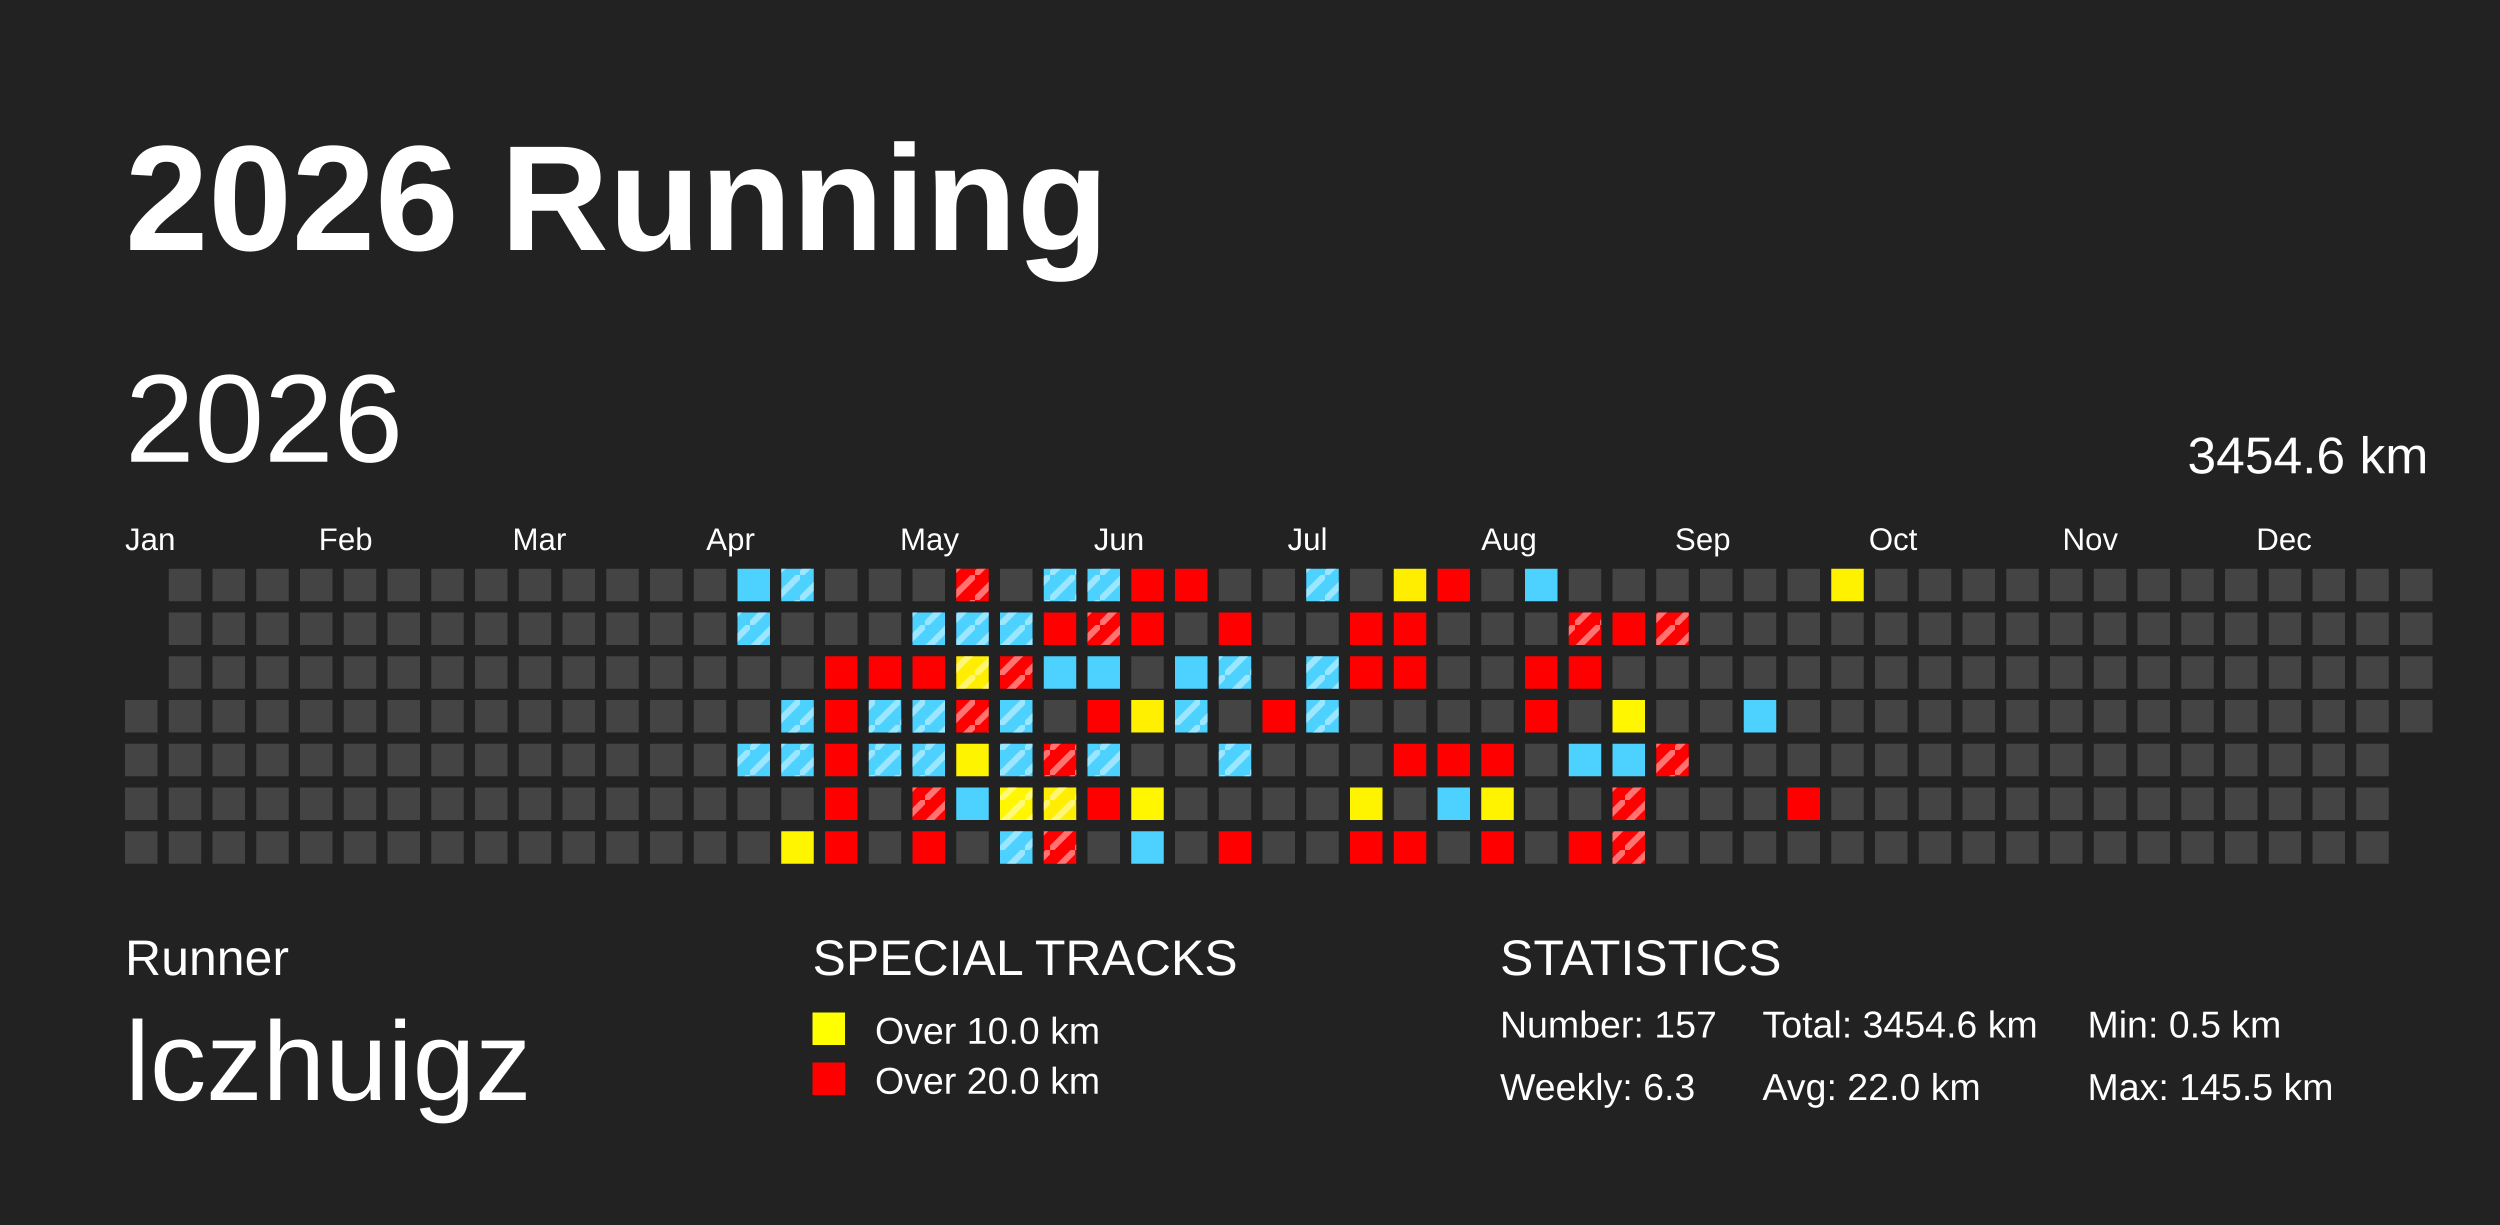
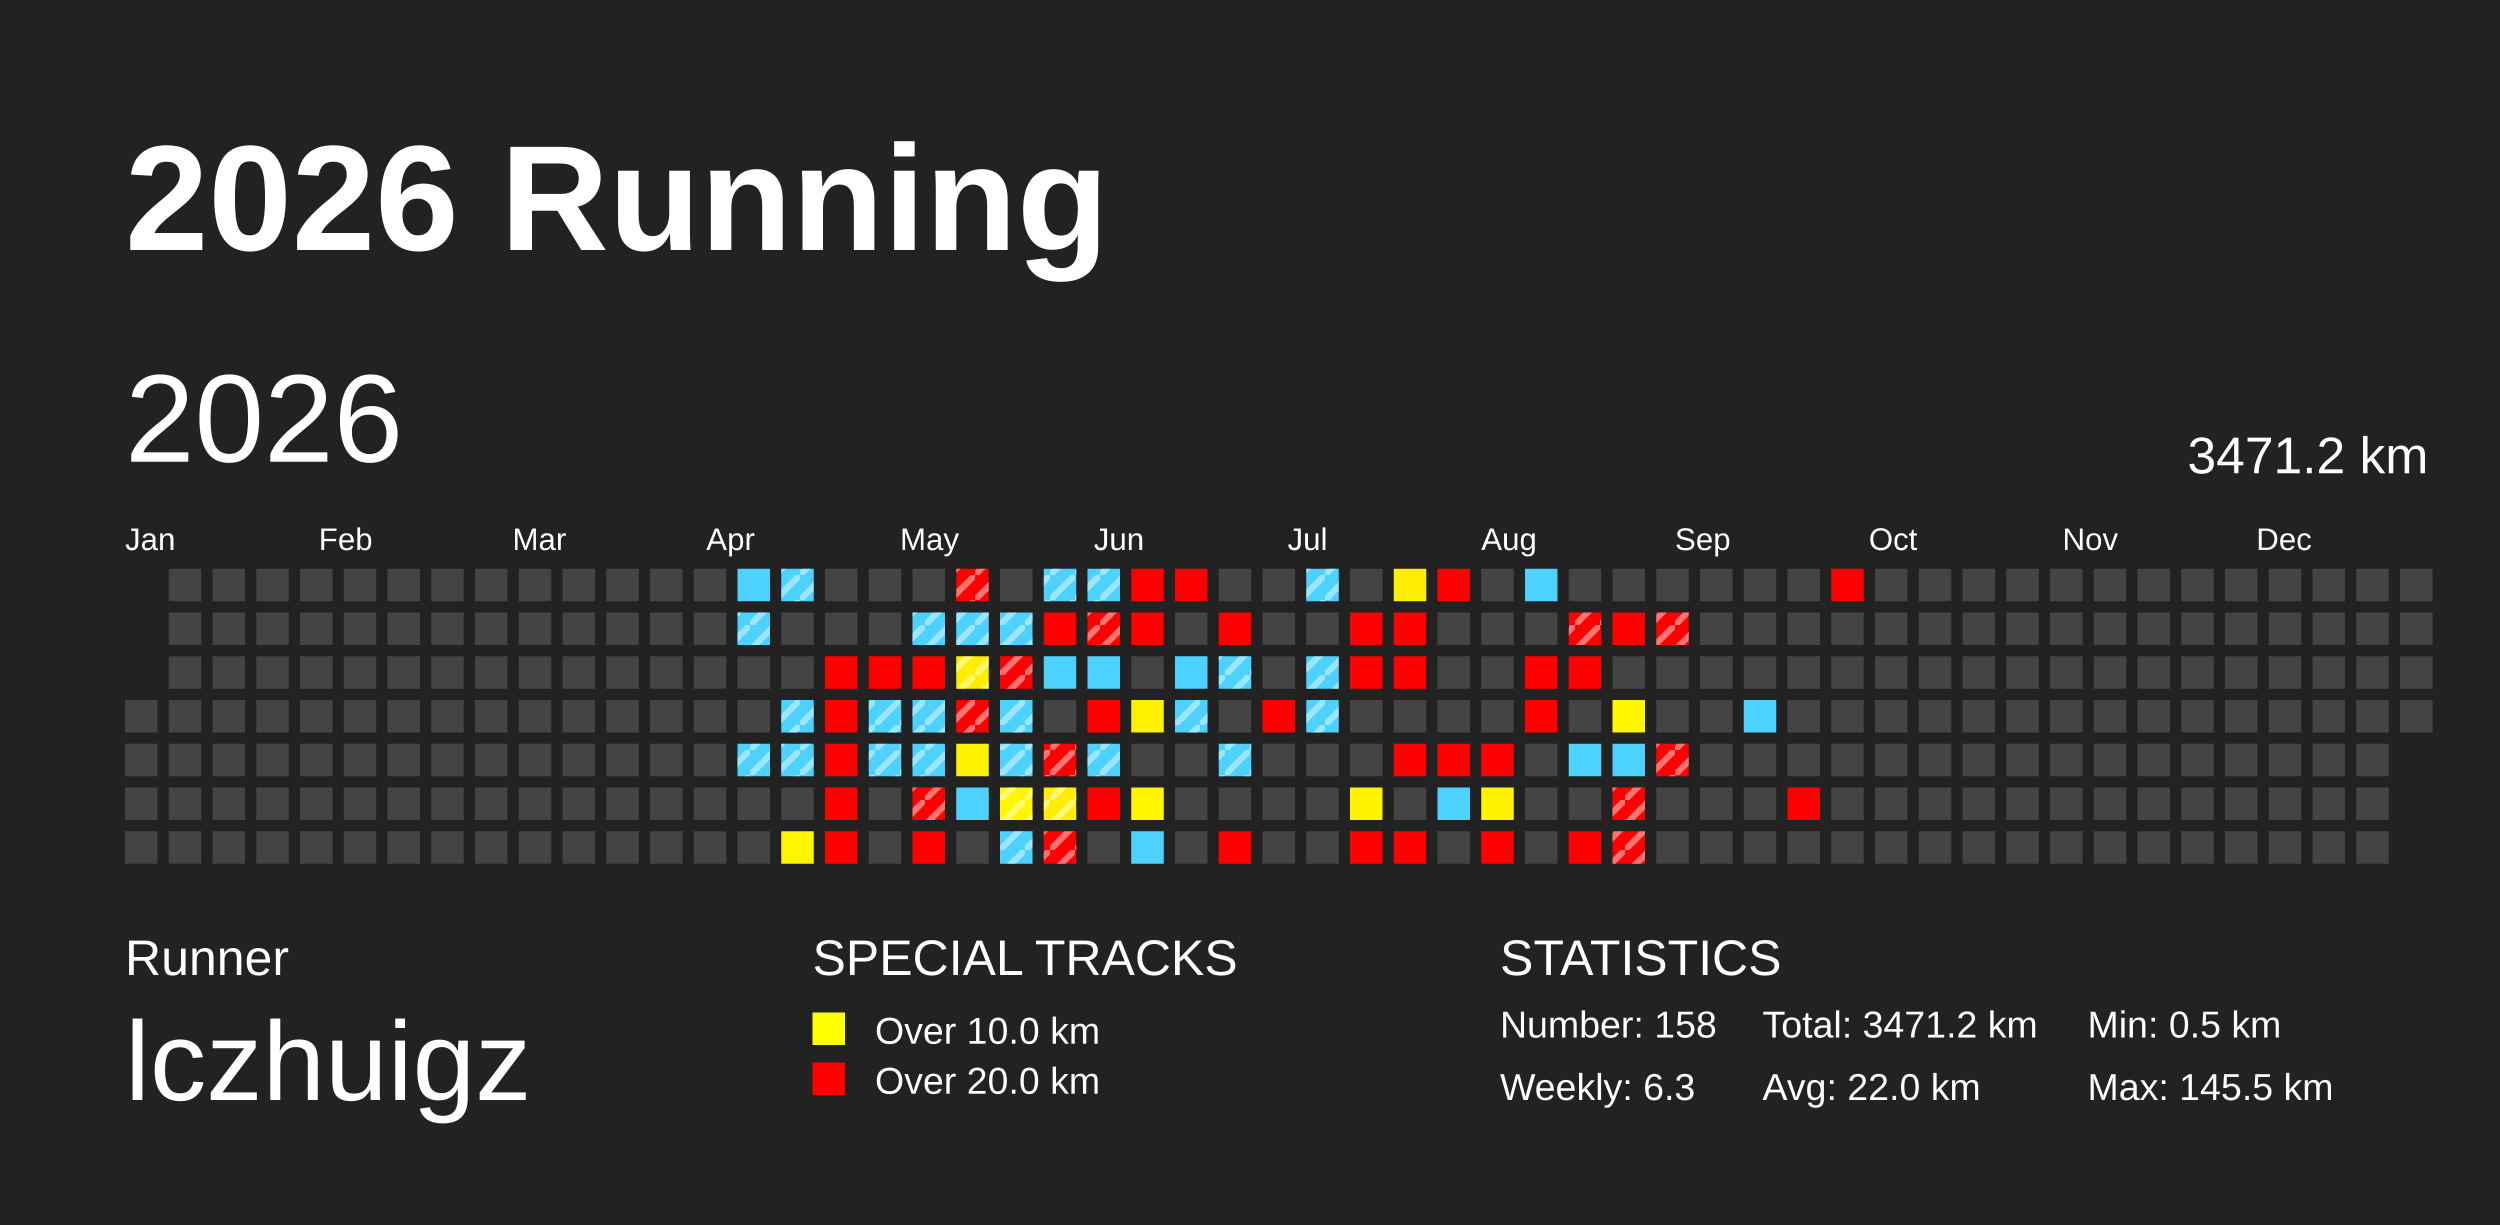
<svg xmlns="http://www.w3.org/2000/svg" baseProfile="full" height="98mm" version="1.1" viewBox="0,0,200,98" width="200mm">
  <defs>
    <pattern height="2" id="indoor-stripe" patternUnits="userSpaceOnUse" width="2">
      <line stroke="white" stroke-opacity="0.45" stroke-width="0.5" x1="0" x2="2" y1="2" y2="0" />
    </pattern>
  </defs>
  <rect fill="#222222" height="98" width="200" x="0" y="0" />
  <text fill="#FFFFFF" style="font-size:12px; font-family:Arial; font-weight:bold;" x="10" y="20">2026 Running</text>
  <text fill="#FFFFFF" style="font-size:4px; font-family:Arial" x="10" y="78">Runner</text>
  <text fill="#FFFFFF" style="font-size:9px; font-family:Arial" x="10" y="88">lczhuigz</text>
  <text fill="#FFFFFF" style="font-size:4px; font-family:Arial" x="65" y="78">SPECIAL TRACKS</text>
  <rect fill="yellow" height="2.6" width="2.6" x="65" y="81" />
  <text fill="#FFFFFF" style="font-size:3px; font-family:Arial" x="70" y="83.5">Over 10.0 km</text>
  <rect fill="red" height="2.6" width="2.6" x="65" y="85" />
  <text fill="#FFFFFF" style="font-size:3px; font-family:Arial" x="70" y="87.5">Over 20.0 km</text>
  <text fill="#FFFFFF" style="font-size:4px; font-family:Arial" x="120" y="78">STATISTICS</text>
-   <text fill="#FFFFFF" style="font-size:3px; font-family:Arial" x="120" y="83">Number: 157</text>
+   <text fill="#FFFFFF" style="font-size:3px; font-family:Arial" x="120" y="83">Number: 158</text>
  <text fill="#FFFFFF" style="font-size:3px; font-family:Arial" x="120" y="88">Weekly: 6.3</text>
-   <text fill="#FFFFFF" style="font-size:3px; font-family:Arial" x="141" y="83">Total: 3454.6 km</text>
+   <text fill="#FFFFFF" style="font-size:3px; font-family:Arial" x="141" y="83">Total: 3471.2 km</text>
  <text fill="#FFFFFF" style="font-size:3px; font-family:Arial" x="141" y="88">Avg: 22.0 km</text>
  <text fill="#FFFFFF" style="font-size:3px; font-family:Arial" x="167" y="83">Min: 0.5 km</text>
  <text fill="#FFFFFF" style="font-size:3px; font-family:Arial" x="167" y="88">Max: 145.5 km</text>
  <text dominant-baseline="hanging" fill="#FFFFFF" style="font-size:10.0px; font-family:Arial;" x="10" y="30">2026</text>
-   <text dominant-baseline="hanging" fill="#FFFFFF" style="font-size:4.125px; font-family:Arial;" x="175" y="35">3454.6 km</text>
+   <text dominant-baseline="hanging" fill="#FFFFFF" style="font-size:4.125px; font-family:Arial;" x="175" y="35">3471.2 km</text>
  <text fill="#FFFFFF" style="font-size:2.5px; font-family:Arial" x="10.0" y="44">Jan</text>
  <text fill="#FFFFFF" style="font-size:2.5px; font-family:Arial" x="25.5" y="44">Feb</text>
  <text fill="#FFFFFF" style="font-size:2.5px; font-family:Arial" x="41.0" y="44">Mar</text>
  <text fill="#FFFFFF" style="font-size:2.5px; font-family:Arial" x="56.5" y="44">Apr</text>
  <text fill="#FFFFFF" style="font-size:2.5px; font-family:Arial" x="72.0" y="44">May</text>
  <text fill="#FFFFFF" style="font-size:2.5px; font-family:Arial" x="87.5" y="44">Jun</text>
  <text fill="#FFFFFF" style="font-size:2.5px; font-family:Arial" x="103.0" y="44">Jul</text>
  <text fill="#FFFFFF" style="font-size:2.5px; font-family:Arial" x="118.5" y="44">Aug</text>
  <text fill="#FFFFFF" style="font-size:2.5px; font-family:Arial" x="134.0" y="44">Sep</text>
  <text fill="#FFFFFF" style="font-size:2.5px; font-family:Arial" x="149.5" y="44">Oct</text>
  <text fill="#FFFFFF" style="font-size:2.5px; font-family:Arial" x="165.0" y="44">Nov</text>
  <text fill="#FFFFFF" style="font-size:2.5px; font-family:Arial" x="180.5" y="44">Dec</text>
  <rect fill="#444444" height="2.6" width="2.6" x="10.0" y="56.0" />
  <rect fill="#444444" height="2.6" width="2.6" x="10.0" y="59.5" />
  <rect fill="#444444" height="2.6" width="2.6" x="10.0" y="63.0" />
  <rect fill="#444444" height="2.6" width="2.6" x="10.0" y="66.5" />
  <rect fill="#444444" height="2.6" width="2.6" x="13.5" y="45.5" />
  <rect fill="#444444" height="2.6" width="2.6" x="13.5" y="49.0" />
  <rect fill="#444444" height="2.6" width="2.6" x="13.5" y="52.5" />
  <rect fill="#444444" height="2.6" width="2.6" x="13.5" y="56.0" />
  <rect fill="#444444" height="2.6" width="2.6" x="13.5" y="59.5" />
  <rect fill="#444444" height="2.6" width="2.6" x="13.5" y="63.0" />
  <rect fill="#444444" height="2.6" width="2.6" x="13.5" y="66.5" />
  <rect fill="#444444" height="2.6" width="2.6" x="17.0" y="45.5" />
  <rect fill="#444444" height="2.6" width="2.6" x="17.0" y="49.0" />
  <rect fill="#444444" height="2.6" width="2.6" x="17.0" y="52.5" />
  <rect fill="#444444" height="2.6" width="2.6" x="17.0" y="56.0" />
  <rect fill="#444444" height="2.6" width="2.6" x="17.0" y="59.5" />
  <rect fill="#444444" height="2.6" width="2.6" x="17.0" y="63.0" />
  <rect fill="#444444" height="2.6" width="2.6" x="17.0" y="66.5" />
  <rect fill="#444444" height="2.6" width="2.6" x="20.5" y="45.5" />
  <rect fill="#444444" height="2.6" width="2.6" x="20.5" y="49.0" />
  <rect fill="#444444" height="2.6" width="2.6" x="20.5" y="52.5" />
  <rect fill="#444444" height="2.6" width="2.6" x="20.5" y="56.0" />
  <rect fill="#444444" height="2.6" width="2.6" x="20.5" y="59.5" />
  <rect fill="#444444" height="2.6" width="2.6" x="20.5" y="63.0" />
  <rect fill="#444444" height="2.6" width="2.6" x="20.5" y="66.5" />
  <rect fill="#444444" height="2.6" width="2.6" x="24.0" y="45.5" />
  <rect fill="#444444" height="2.6" width="2.6" x="24.0" y="49.0" />
  <rect fill="#444444" height="2.6" width="2.6" x="24.0" y="52.5" />
  <rect fill="#444444" height="2.6" width="2.6" x="24.0" y="56.0" />
  <rect fill="#444444" height="2.6" width="2.6" x="24.0" y="59.5" />
  <rect fill="#444444" height="2.6" width="2.6" x="24.0" y="63.0" />
  <rect fill="#444444" height="2.6" width="2.6" x="24.0" y="66.5" />
  <rect fill="#444444" height="2.6" width="2.6" x="27.5" y="45.5" />
  <rect fill="#444444" height="2.6" width="2.6" x="27.5" y="49.0" />
  <rect fill="#444444" height="2.6" width="2.6" x="27.5" y="52.5" />
  <rect fill="#444444" height="2.6" width="2.6" x="27.5" y="56.0" />
  <rect fill="#444444" height="2.6" width="2.6" x="27.5" y="59.5" />
  <rect fill="#444444" height="2.6" width="2.6" x="27.5" y="63.0" />
  <rect fill="#444444" height="2.6" width="2.6" x="27.5" y="66.5" />
  <rect fill="#444444" height="2.6" width="2.6" x="31.0" y="45.5" />
  <rect fill="#444444" height="2.6" width="2.6" x="31.0" y="49.0" />
  <rect fill="#444444" height="2.6" width="2.6" x="31.0" y="52.5" />
  <rect fill="#444444" height="2.6" width="2.6" x="31.0" y="56.0" />
  <rect fill="#444444" height="2.6" width="2.6" x="31.0" y="59.5" />
  <rect fill="#444444" height="2.6" width="2.6" x="31.0" y="63.0" />
  <rect fill="#444444" height="2.6" width="2.6" x="31.0" y="66.5" />
  <rect fill="#444444" height="2.6" width="2.6" x="34.5" y="45.5" />
  <rect fill="#444444" height="2.6" width="2.6" x="34.5" y="49.0" />
  <rect fill="#444444" height="2.6" width="2.6" x="34.5" y="52.5" />
  <rect fill="#444444" height="2.6" width="2.6" x="34.5" y="56.0" />
  <rect fill="#444444" height="2.6" width="2.6" x="34.5" y="59.5" />
  <rect fill="#444444" height="2.6" width="2.6" x="34.5" y="63.0" />
  <rect fill="#444444" height="2.6" width="2.6" x="34.5" y="66.5" />
  <rect fill="#444444" height="2.6" width="2.6" x="38.0" y="45.5" />
  <rect fill="#444444" height="2.6" width="2.6" x="38.0" y="49.0" />
  <rect fill="#444444" height="2.6" width="2.6" x="38.0" y="52.5" />
  <rect fill="#444444" height="2.6" width="2.6" x="38.0" y="56.0" />
  <rect fill="#444444" height="2.6" width="2.6" x="38.0" y="59.5" />
  <rect fill="#444444" height="2.6" width="2.6" x="38.0" y="63.0" />
  <rect fill="#444444" height="2.6" width="2.6" x="38.0" y="66.5" />
  <rect fill="#444444" height="2.6" width="2.6" x="41.5" y="45.5" />
  <rect fill="#444444" height="2.6" width="2.6" x="41.5" y="49.0" />
  <rect fill="#444444" height="2.6" width="2.6" x="41.5" y="52.5" />
  <rect fill="#444444" height="2.6" width="2.6" x="41.5" y="56.0" />
  <rect fill="#444444" height="2.6" width="2.6" x="41.5" y="59.5" />
  <rect fill="#444444" height="2.6" width="2.6" x="41.5" y="63.0" />
  <rect fill="#444444" height="2.6" width="2.6" x="41.5" y="66.5" />
  <rect fill="#444444" height="2.6" width="2.6" x="45.0" y="45.5" />
  <rect fill="#444444" height="2.6" width="2.6" x="45.0" y="49.0" />
  <rect fill="#444444" height="2.6" width="2.6" x="45.0" y="52.5" />
  <rect fill="#444444" height="2.6" width="2.6" x="45.0" y="56.0" />
  <rect fill="#444444" height="2.6" width="2.6" x="45.0" y="59.5" />
  <rect fill="#444444" height="2.6" width="2.6" x="45.0" y="63.0" />
  <rect fill="#444444" height="2.6" width="2.6" x="45.0" y="66.5" />
  <rect fill="#444444" height="2.6" width="2.6" x="48.5" y="45.5" />
  <rect fill="#444444" height="2.6" width="2.6" x="48.5" y="49.0" />
  <rect fill="#444444" height="2.6" width="2.6" x="48.5" y="52.5" />
  <rect fill="#444444" height="2.6" width="2.6" x="48.5" y="56.0" />
  <rect fill="#444444" height="2.6" width="2.6" x="48.5" y="59.5" />
  <rect fill="#444444" height="2.6" width="2.6" x="48.5" y="63.0" />
  <rect fill="#444444" height="2.6" width="2.6" x="48.5" y="66.5" />
  <rect fill="#444444" height="2.6" width="2.6" x="52.0" y="45.5" />
  <rect fill="#444444" height="2.6" width="2.6" x="52.0" y="49.0" />
  <rect fill="#444444" height="2.6" width="2.6" x="52.0" y="52.5" />
  <rect fill="#444444" height="2.6" width="2.6" x="52.0" y="56.0" />
  <rect fill="#444444" height="2.6" width="2.6" x="52.0" y="59.5" />
  <rect fill="#444444" height="2.6" width="2.6" x="52.0" y="63.0" />
  <rect fill="#444444" height="2.6" width="2.6" x="52.0" y="66.5" />
  <rect fill="#444444" height="2.6" width="2.6" x="55.5" y="45.5" />
  <rect fill="#444444" height="2.6" width="2.6" x="55.5" y="49.0" />
  <rect fill="#444444" height="2.6" width="2.6" x="55.5" y="52.5" />
  <rect fill="#444444" height="2.6" width="2.6" x="55.5" y="56.0" />
  <rect fill="#444444" height="2.6" width="2.6" x="55.5" y="59.5" />
  <rect fill="#444444" height="2.6" width="2.6" x="55.5" y="63.0" />
  <rect fill="#444444" height="2.6" width="2.6" x="55.5" y="66.5" />
  <rect fill="#4dd2ff" height="2.6" width="2.6" x="59.0" y="45.5" />
  <rect fill="#4dd2ff" height="2.6" width="2.6" x="59.0" y="49.0" />
  <rect fill="url(#indoor-stripe)" height="2.6" style="pointer-events: none;" width="2.6" x="59.0" y="49.0" />
  <rect fill="#444444" height="2.6" width="2.6" x="59.0" y="52.5" />
  <rect fill="#444444" height="2.6" width="2.6" x="59.0" y="56.0" />
  <rect fill="#4dd2ff" height="2.6" width="2.6" x="59.0" y="59.5" />
  <rect fill="url(#indoor-stripe)" height="2.6" style="pointer-events: none;" width="2.6" x="59.0" y="59.5" />
  <rect fill="#444444" height="2.6" width="2.6" x="59.0" y="63.0" />
  <rect fill="#444444" height="2.6" width="2.6" x="59.0" y="66.5" />
  <rect fill="#4dd2ff" height="2.6" width="2.6" x="62.5" y="45.5" />
  <rect fill="url(#indoor-stripe)" height="2.6" style="pointer-events: none;" width="2.6" x="62.5" y="45.5" />
  <rect fill="#444444" height="2.6" width="2.6" x="62.5" y="49.0" />
  <rect fill="#444444" height="2.6" width="2.6" x="62.5" y="52.5" />
  <rect fill="#4dd2ff" height="2.6" width="2.6" x="62.5" y="56.0" />
  <rect fill="url(#indoor-stripe)" height="2.6" style="pointer-events: none;" width="2.6" x="62.5" y="56.0" />
  <rect fill="#4dd2ff" height="2.6" width="2.6" x="62.5" y="59.5" />
  <rect fill="url(#indoor-stripe)" height="2.6" style="pointer-events: none;" width="2.6" x="62.5" y="59.5" />
  <rect fill="#444444" height="2.6" width="2.6" x="62.5" y="63.0" />
  <rect fill="#fff500" height="2.6" width="2.6" x="62.5" y="66.5" />
  <rect fill="#444444" height="2.6" width="2.6" x="66.0" y="45.5" />
  <rect fill="#444444" height="2.6" width="2.6" x="66.0" y="49.0" />
  <rect fill="red" height="2.6" width="2.6" x="66.0" y="52.5" />
  <rect fill="red" height="2.6" width="2.6" x="66.0" y="56.0" />
  <rect fill="red" height="2.6" width="2.6" x="66.0" y="59.5" />
  <rect fill="red" height="2.6" width="2.6" x="66.0" y="63.0" />
  <rect fill="red" height="2.6" width="2.6" x="66.0" y="66.5" />
  <rect fill="#444444" height="2.6" width="2.6" x="69.5" y="45.5" />
  <rect fill="#444444" height="2.6" width="2.6" x="69.5" y="49.0" />
  <rect fill="red" height="2.6" width="2.6" x="69.5" y="52.5" />
  <rect fill="#4dd2ff" height="2.6" width="2.6" x="69.5" y="56.0" />
  <rect fill="url(#indoor-stripe)" height="2.6" style="pointer-events: none;" width="2.6" x="69.5" y="56.0" />
  <rect fill="#4dd2ff" height="2.6" width="2.6" x="69.5" y="59.5" />
  <rect fill="url(#indoor-stripe)" height="2.6" style="pointer-events: none;" width="2.6" x="69.5" y="59.5" />
  <rect fill="#444444" height="2.6" width="2.6" x="69.5" y="63.0" />
  <rect fill="#444444" height="2.6" width="2.6" x="69.5" y="66.5" />
  <rect fill="#444444" height="2.6" width="2.6" x="73.0" y="45.5" />
  <rect fill="#4dd2ff" height="2.6" width="2.6" x="73.0" y="49.0" />
  <rect fill="url(#indoor-stripe)" height="2.6" style="pointer-events: none;" width="2.6" x="73.0" y="49.0" />
  <rect fill="red" height="2.6" width="2.6" x="73.0" y="52.5" />
  <rect fill="#4dd2ff" height="2.6" width="2.6" x="73.0" y="56.0" />
  <rect fill="url(#indoor-stripe)" height="2.6" style="pointer-events: none;" width="2.6" x="73.0" y="56.0" />
  <rect fill="#4dd2ff" height="2.6" width="2.6" x="73.0" y="59.5" />
  <rect fill="url(#indoor-stripe)" height="2.6" style="pointer-events: none;" width="2.6" x="73.0" y="59.5" />
  <rect fill="red" height="2.6" width="2.6" x="73.0" y="63.0" />
  <rect fill="url(#indoor-stripe)" height="2.6" style="pointer-events: none;" width="2.6" x="73.0" y="63.0" />
  <rect fill="red" height="2.6" width="2.6" x="73.0" y="66.5" />
  <rect fill="red" height="2.6" width="2.6" x="76.5" y="45.5" />
  <rect fill="url(#indoor-stripe)" height="2.6" style="pointer-events: none;" width="2.6" x="76.5" y="45.5" />
  <rect fill="#4dd2ff" height="2.6" width="2.6" x="76.5" y="49.0" />
  <rect fill="url(#indoor-stripe)" height="2.6" style="pointer-events: none;" width="2.6" x="76.5" y="49.0" />
  <rect fill="#ffee00" height="2.6" width="2.6" x="76.5" y="52.5" />
  <rect fill="url(#indoor-stripe)" height="2.6" style="pointer-events: none;" width="2.6" x="76.5" y="52.5" />
  <rect fill="red" height="2.6" width="2.6" x="76.5" y="56.0" />
  <rect fill="url(#indoor-stripe)" height="2.6" style="pointer-events: none;" width="2.6" x="76.5" y="56.0" />
  <rect fill="#fff400" height="2.6" width="2.6" x="76.5" y="59.5" />
  <rect fill="#4dd2ff" height="2.6" width="2.6" x="76.5" y="63.0" />
  <rect fill="#444444" height="2.6" width="2.6" x="76.5" y="66.5" />
  <rect fill="#444444" height="2.6" width="2.6" x="80.0" y="45.5" />
  <rect fill="#4dd2ff" height="2.6" width="2.6" x="80.0" y="49.0" />
  <rect fill="url(#indoor-stripe)" height="2.6" style="pointer-events: none;" width="2.6" x="80.0" y="49.0" />
  <rect fill="red" height="2.6" width="2.6" x="80.0" y="52.5" />
  <rect fill="url(#indoor-stripe)" height="2.6" style="pointer-events: none;" width="2.6" x="80.0" y="52.5" />
  <rect fill="#4dd2ff" height="2.6" width="2.6" x="80.0" y="56.0" />
  <rect fill="url(#indoor-stripe)" height="2.6" style="pointer-events: none;" width="2.6" x="80.0" y="56.0" />
  <rect fill="#4dd2ff" height="2.6" width="2.6" x="80.0" y="59.5" />
  <rect fill="url(#indoor-stripe)" height="2.6" style="pointer-events: none;" width="2.6" x="80.0" y="59.5" />
  <rect fill="#fff600" height="2.6" width="2.6" x="80.0" y="63.0" />
  <rect fill="url(#indoor-stripe)" height="2.6" style="pointer-events: none;" width="2.6" x="80.0" y="63.0" />
  <rect fill="#4dd2ff" height="2.6" width="2.6" x="80.0" y="66.5" />
  <rect fill="url(#indoor-stripe)" height="2.6" style="pointer-events: none;" width="2.6" x="80.0" y="66.5" />
  <rect fill="#4dd2ff" height="2.6" width="2.6" x="83.5" y="45.5" />
  <rect fill="url(#indoor-stripe)" height="2.6" style="pointer-events: none;" width="2.6" x="83.5" y="45.5" />
  <rect fill="red" height="2.6" width="2.6" x="83.5" y="49.0" />
  <rect fill="#4dd2ff" height="2.6" width="2.6" x="83.5" y="52.5" />
  <rect fill="#444444" height="2.6" width="2.6" x="83.5" y="56.0" />
  <rect fill="red" height="2.6" width="2.6" x="83.5" y="59.5" />
  <rect fill="url(#indoor-stripe)" height="2.6" style="pointer-events: none;" width="2.6" x="83.5" y="59.5" />
  <rect fill="#ffee00" height="2.6" width="2.6" x="83.5" y="63.0" />
  <rect fill="url(#indoor-stripe)" height="2.6" style="pointer-events: none;" width="2.6" x="83.5" y="63.0" />
  <rect fill="red" height="2.6" width="2.6" x="83.5" y="66.5" />
  <rect fill="url(#indoor-stripe)" height="2.6" style="pointer-events: none;" width="2.6" x="83.5" y="66.5" />
  <rect fill="#4dd2ff" height="2.6" width="2.6" x="87.0" y="45.5" />
  <rect fill="url(#indoor-stripe)" height="2.6" style="pointer-events: none;" width="2.6" x="87.0" y="45.5" />
  <rect fill="red" height="2.6" width="2.6" x="87.0" y="49.0" />
  <rect fill="url(#indoor-stripe)" height="2.6" style="pointer-events: none;" width="2.6" x="87.0" y="49.0" />
  <rect fill="#4dd2ff" height="2.6" width="2.6" x="87.0" y="52.5" />
  <rect fill="red" height="2.6" width="2.6" x="87.0" y="56.0" />
  <rect fill="#4dd2ff" height="2.6" width="2.6" x="87.0" y="59.5" />
  <rect fill="url(#indoor-stripe)" height="2.6" style="pointer-events: none;" width="2.6" x="87.0" y="59.5" />
  <rect fill="red" height="2.6" width="2.6" x="87.0" y="63.0" />
  <rect fill="#444444" height="2.6" width="2.6" x="87.0" y="66.5" />
  <rect fill="red" height="2.6" width="2.6" x="90.5" y="45.5" />
  <rect fill="red" height="2.6" width="2.6" x="90.5" y="49.0" />
  <rect fill="#444444" height="2.6" width="2.6" x="90.5" y="52.5" />
  <rect fill="#fff000" height="2.6" width="2.6" x="90.5" y="56.0" />
  <rect fill="#444444" height="2.6" width="2.6" x="90.5" y="59.5" />
  <rect fill="#fff600" height="2.6" width="2.6" x="90.5" y="63.0" />
  <rect fill="#4dd2ff" height="2.6" width="2.6" x="90.5" y="66.5" />
  <rect fill="red" height="2.6" width="2.6" x="94.0" y="45.5" />
  <rect fill="#444444" height="2.6" width="2.6" x="94.0" y="49.0" />
  <rect fill="#4dd2ff" height="2.6" width="2.6" x="94.0" y="52.5" />
  <rect fill="#4dd2ff" height="2.6" width="2.6" x="94.0" y="56.0" />
  <rect fill="url(#indoor-stripe)" height="2.6" style="pointer-events: none;" width="2.6" x="94.0" y="56.0" />
  <rect fill="#444444" height="2.6" width="2.6" x="94.0" y="59.5" />
  <rect fill="#444444" height="2.6" width="2.6" x="94.0" y="63.0" />
  <rect fill="#444444" height="2.6" width="2.6" x="94.0" y="66.5" />
  <rect fill="#444444" height="2.6" width="2.6" x="97.5" y="45.5" />
  <rect fill="red" height="2.6" width="2.6" x="97.5" y="49.0" />
  <rect fill="#4dd2ff" height="2.6" width="2.6" x="97.5" y="52.5" />
  <rect fill="url(#indoor-stripe)" height="2.6" style="pointer-events: none;" width="2.6" x="97.5" y="52.5" />
  <rect fill="#444444" height="2.6" width="2.6" x="97.5" y="56.0" />
  <rect fill="#4dd2ff" height="2.6" width="2.6" x="97.5" y="59.5" />
  <rect fill="url(#indoor-stripe)" height="2.6" style="pointer-events: none;" width="2.6" x="97.5" y="59.5" />
  <rect fill="#444444" height="2.6" width="2.6" x="97.5" y="63.0" />
  <rect fill="red" height="2.6" width="2.6" x="97.5" y="66.5" />
  <rect fill="#444444" height="2.6" width="2.6" x="101.0" y="45.5" />
  <rect fill="#444444" height="2.6" width="2.6" x="101.0" y="49.0" />
  <rect fill="#444444" height="2.6" width="2.6" x="101.0" y="52.5" />
  <rect fill="red" height="2.6" width="2.6" x="101.0" y="56.0" />
  <rect fill="#444444" height="2.6" width="2.6" x="101.0" y="59.5" />
  <rect fill="#444444" height="2.6" width="2.6" x="101.0" y="63.0" />
  <rect fill="#444444" height="2.6" width="2.6" x="101.0" y="66.5" />
  <rect fill="#4dd2ff" height="2.6" width="2.6" x="104.5" y="45.5" />
  <rect fill="url(#indoor-stripe)" height="2.6" style="pointer-events: none;" width="2.6" x="104.5" y="45.5" />
  <rect fill="#444444" height="2.6" width="2.6" x="104.5" y="49.0" />
  <rect fill="#4dd2ff" height="2.6" width="2.6" x="104.5" y="52.5" />
  <rect fill="url(#indoor-stripe)" height="2.6" style="pointer-events: none;" width="2.6" x="104.5" y="52.5" />
  <rect fill="#4dd2ff" height="2.6" width="2.6" x="104.5" y="56.0" />
  <rect fill="url(#indoor-stripe)" height="2.6" style="pointer-events: none;" width="2.6" x="104.5" y="56.0" />
  <rect fill="#444444" height="2.6" width="2.6" x="104.5" y="59.5" />
  <rect fill="#444444" height="2.6" width="2.6" x="104.5" y="63.0" />
  <rect fill="#444444" height="2.6" width="2.6" x="104.5" y="66.5" />
  <rect fill="#444444" height="2.6" width="2.6" x="108.0" y="45.5" />
  <rect fill="red" height="2.6" width="2.6" x="108.0" y="49.0" />
  <rect fill="red" height="2.6" width="2.6" x="108.0" y="52.5" />
  <rect fill="#444444" height="2.6" width="2.6" x="108.0" y="56.0" />
  <rect fill="#444444" height="2.6" width="2.6" x="108.0" y="59.5" />
  <rect fill="#fff400" height="2.6" width="2.6" x="108.0" y="63.0" />
  <rect fill="red" height="2.6" width="2.6" x="108.0" y="66.5" />
  <rect fill="#ffee00" height="2.6" width="2.6" x="111.5" y="45.5" />
  <rect fill="red" height="2.6" width="2.6" x="111.5" y="49.0" />
  <rect fill="red" height="2.6" width="2.6" x="111.5" y="52.5" />
  <rect fill="#444444" height="2.6" width="2.6" x="111.5" y="56.0" />
  <rect fill="red" height="2.6" width="2.6" x="111.5" y="59.5" />
  <rect fill="#444444" height="2.6" width="2.6" x="111.5" y="63.0" />
  <rect fill="red" height="2.6" width="2.6" x="111.5" y="66.5" />
  <rect fill="red" height="2.6" width="2.6" x="115.0" y="45.5" />
  <rect fill="#444444" height="2.6" width="2.6" x="115.0" y="49.0" />
  <rect fill="#444444" height="2.6" width="2.6" x="115.0" y="52.5" />
  <rect fill="#444444" height="2.6" width="2.6" x="115.0" y="56.0" />
  <rect fill="red" height="2.6" width="2.6" x="115.0" y="59.5" />
  <rect fill="#4dd2ff" height="2.6" width="2.6" x="115.0" y="63.0" />
  <rect fill="#444444" height="2.6" width="2.6" x="115.0" y="66.5" />
  <rect fill="#444444" height="2.6" width="2.6" x="118.5" y="45.5" />
  <rect fill="#444444" height="2.6" width="2.6" x="118.5" y="49.0" />
  <rect fill="#444444" height="2.6" width="2.6" x="118.5" y="52.5" />
  <rect fill="#444444" height="2.6" width="2.6" x="118.5" y="56.0" />
  <rect fill="red" height="2.6" width="2.6" x="118.5" y="59.5" />
  <rect fill="#fff300" height="2.6" width="2.6" x="118.5" y="63.0" />
  <rect fill="red" height="2.6" width="2.6" x="118.5" y="66.5" />
  <rect fill="#4dd2ff" height="2.6" width="2.6" x="122.0" y="45.5" />
  <rect fill="#444444" height="2.6" width="2.6" x="122.0" y="49.0" />
  <rect fill="red" height="2.6" width="2.6" x="122.0" y="52.5" />
  <rect fill="red" height="2.6" width="2.6" x="122.0" y="56.0" />
  <rect fill="#444444" height="2.6" width="2.6" x="122.0" y="59.5" />
  <rect fill="#444444" height="2.6" width="2.6" x="122.0" y="63.0" />
  <rect fill="#444444" height="2.6" width="2.6" x="122.0" y="66.5" />
  <rect fill="#444444" height="2.6" width="2.6" x="125.5" y="45.5" />
  <rect fill="red" height="2.6" width="2.6" x="125.5" y="49.0" />
  <rect fill="url(#indoor-stripe)" height="2.6" style="pointer-events: none;" width="2.6" x="125.5" y="49.0" />
  <rect fill="red" height="2.6" width="2.6" x="125.5" y="52.5" />
  <rect fill="#444444" height="2.6" width="2.6" x="125.5" y="56.0" />
  <rect fill="#4dd2ff" height="2.6" width="2.6" x="125.5" y="59.5" />
  <rect fill="#444444" height="2.6" width="2.6" x="125.5" y="63.0" />
  <rect fill="red" height="2.6" width="2.6" x="125.5" y="66.5" />
  <rect fill="#444444" height="2.6" width="2.6" x="129.0" y="45.5" />
  <rect fill="red" height="2.6" width="2.6" x="129.0" y="49.0" />
  <rect fill="#444444" height="2.6" width="2.6" x="129.0" y="52.5" />
  <rect fill="#fff600" height="2.6" width="2.6" x="129.0" y="56.0" />
  <rect fill="#4dd2ff" height="2.6" width="2.6" x="129.0" y="59.5" />
  <rect fill="red" height="2.6" width="2.6" x="129.0" y="63.0" />
  <rect fill="url(#indoor-stripe)" height="2.6" style="pointer-events: none;" width="2.6" x="129.0" y="63.0" />
  <rect fill="red" height="2.6" width="2.6" x="129.0" y="66.5" />
  <rect fill="url(#indoor-stripe)" height="2.6" style="pointer-events: none;" width="2.6" x="129.0" y="66.5" />
  <rect fill="#444444" height="2.6" width="2.6" x="132.5" y="45.5" />
  <rect fill="red" height="2.6" width="2.6" x="132.5" y="49.0" />
  <rect fill="url(#indoor-stripe)" height="2.6" style="pointer-events: none;" width="2.6" x="132.5" y="49.0" />
  <rect fill="#444444" height="2.6" width="2.6" x="132.5" y="52.5" />
  <rect fill="#444444" height="2.6" width="2.6" x="132.5" y="56.0" />
  <rect fill="red" height="2.6" width="2.6" x="132.5" y="59.5" />
  <rect fill="url(#indoor-stripe)" height="2.6" style="pointer-events: none;" width="2.6" x="132.5" y="59.5" />
  <rect fill="#444444" height="2.6" width="2.6" x="132.5" y="63.0" />
  <rect fill="#444444" height="2.6" width="2.6" x="132.5" y="66.5" />
  <rect fill="#444444" height="2.6" width="2.6" x="136.0" y="45.5" />
  <rect fill="#444444" height="2.6" width="2.6" x="136.0" y="49.0" />
  <rect fill="#444444" height="2.6" width="2.6" x="136.0" y="52.5" />
  <rect fill="#444444" height="2.6" width="2.6" x="136.0" y="56.0" />
  <rect fill="#444444" height="2.6" width="2.6" x="136.0" y="59.5" />
  <rect fill="#444444" height="2.6" width="2.6" x="136.0" y="63.0" />
  <rect fill="#444444" height="2.6" width="2.6" x="136.0" y="66.5" />
  <rect fill="#444444" height="2.6" width="2.6" x="139.5" y="45.5" />
  <rect fill="#444444" height="2.6" width="2.6" x="139.5" y="49.0" />
  <rect fill="#444444" height="2.6" width="2.6" x="139.5" y="52.5" />
  <rect fill="#4dd2ff" height="2.6" width="2.6" x="139.5" y="56.0" />
  <rect fill="#444444" height="2.6" width="2.6" x="139.5" y="59.5" />
  <rect fill="#444444" height="2.6" width="2.6" x="139.5" y="63.0" />
  <rect fill="#444444" height="2.6" width="2.6" x="139.5" y="66.5" />
  <rect fill="#444444" height="2.6" width="2.6" x="143.0" y="45.5" />
  <rect fill="#444444" height="2.6" width="2.6" x="143.0" y="49.0" />
  <rect fill="#444444" height="2.6" width="2.6" x="143.0" y="52.5" />
  <rect fill="#444444" height="2.6" width="2.6" x="143.0" y="56.0" />
  <rect fill="#444444" height="2.6" width="2.6" x="143.0" y="59.5" />
  <rect fill="red" height="2.6" width="2.6" x="143.0" y="63.0" />
  <rect fill="#444444" height="2.6" width="2.6" x="143.0" y="66.5" />
-   <rect fill="#fff200" height="2.6" width="2.6" x="146.5" y="45.5" />
+   <rect fill="red" height="2.6" width="2.6" x="146.5" y="45.5" />
  <rect fill="#444444" height="2.6" width="2.6" x="146.5" y="49.0" />
  <rect fill="#444444" height="2.6" width="2.6" x="146.5" y="52.5" />
  <rect fill="#444444" height="2.6" width="2.6" x="146.5" y="56.0" />
  <rect fill="#444444" height="2.6" width="2.6" x="146.5" y="59.5" />
  <rect fill="#444444" height="2.6" width="2.6" x="146.5" y="63.0" />
  <rect fill="#444444" height="2.6" width="2.6" x="146.5" y="66.5" />
  <rect fill="#444444" height="2.6" width="2.6" x="150.0" y="45.5" />
  <rect fill="#444444" height="2.6" width="2.6" x="150.0" y="49.0" />
  <rect fill="#444444" height="2.6" width="2.6" x="150.0" y="52.5" />
  <rect fill="#444444" height="2.6" width="2.6" x="150.0" y="56.0" />
  <rect fill="#444444" height="2.6" width="2.6" x="150.0" y="59.5" />
  <rect fill="#444444" height="2.6" width="2.6" x="150.0" y="63.0" />
  <rect fill="#444444" height="2.6" width="2.6" x="150.0" y="66.5" />
  <rect fill="#444444" height="2.6" width="2.6" x="153.5" y="45.5" />
  <rect fill="#444444" height="2.6" width="2.6" x="153.5" y="49.0" />
  <rect fill="#444444" height="2.6" width="2.6" x="153.5" y="52.5" />
  <rect fill="#444444" height="2.6" width="2.6" x="153.5" y="56.0" />
  <rect fill="#444444" height="2.6" width="2.6" x="153.5" y="59.5" />
  <rect fill="#444444" height="2.6" width="2.6" x="153.5" y="63.0" />
  <rect fill="#444444" height="2.6" width="2.6" x="153.5" y="66.5" />
  <rect fill="#444444" height="2.6" width="2.6" x="157.0" y="45.5" />
  <rect fill="#444444" height="2.6" width="2.6" x="157.0" y="49.0" />
  <rect fill="#444444" height="2.6" width="2.6" x="157.0" y="52.5" />
  <rect fill="#444444" height="2.6" width="2.6" x="157.0" y="56.0" />
  <rect fill="#444444" height="2.6" width="2.6" x="157.0" y="59.5" />
  <rect fill="#444444" height="2.6" width="2.6" x="157.0" y="63.0" />
  <rect fill="#444444" height="2.6" width="2.6" x="157.0" y="66.5" />
  <rect fill="#444444" height="2.6" width="2.6" x="160.5" y="45.5" />
  <rect fill="#444444" height="2.6" width="2.6" x="160.5" y="49.0" />
  <rect fill="#444444" height="2.6" width="2.6" x="160.5" y="52.5" />
  <rect fill="#444444" height="2.6" width="2.6" x="160.5" y="56.0" />
  <rect fill="#444444" height="2.6" width="2.6" x="160.5" y="59.5" />
  <rect fill="#444444" height="2.6" width="2.6" x="160.5" y="63.0" />
  <rect fill="#444444" height="2.6" width="2.6" x="160.5" y="66.5" />
  <rect fill="#444444" height="2.6" width="2.6" x="164.0" y="45.5" />
  <rect fill="#444444" height="2.6" width="2.6" x="164.0" y="49.0" />
  <rect fill="#444444" height="2.6" width="2.6" x="164.0" y="52.5" />
  <rect fill="#444444" height="2.6" width="2.6" x="164.0" y="56.0" />
  <rect fill="#444444" height="2.6" width="2.6" x="164.0" y="59.5" />
  <rect fill="#444444" height="2.6" width="2.6" x="164.0" y="63.0" />
  <rect fill="#444444" height="2.6" width="2.6" x="164.0" y="66.5" />
  <rect fill="#444444" height="2.6" width="2.6" x="167.5" y="45.5" />
  <rect fill="#444444" height="2.6" width="2.6" x="167.5" y="49.0" />
  <rect fill="#444444" height="2.6" width="2.6" x="167.5" y="52.5" />
  <rect fill="#444444" height="2.6" width="2.6" x="167.5" y="56.0" />
  <rect fill="#444444" height="2.6" width="2.6" x="167.5" y="59.5" />
  <rect fill="#444444" height="2.6" width="2.6" x="167.5" y="63.0" />
  <rect fill="#444444" height="2.6" width="2.6" x="167.5" y="66.5" />
  <rect fill="#444444" height="2.6" width="2.6" x="171.0" y="45.5" />
  <rect fill="#444444" height="2.6" width="2.6" x="171.0" y="49.0" />
  <rect fill="#444444" height="2.6" width="2.6" x="171.0" y="52.5" />
  <rect fill="#444444" height="2.6" width="2.6" x="171.0" y="56.0" />
  <rect fill="#444444" height="2.6" width="2.6" x="171.0" y="59.5" />
  <rect fill="#444444" height="2.6" width="2.6" x="171.0" y="63.0" />
  <rect fill="#444444" height="2.6" width="2.6" x="171.0" y="66.5" />
  <rect fill="#444444" height="2.6" width="2.6" x="174.5" y="45.5" />
  <rect fill="#444444" height="2.6" width="2.6" x="174.5" y="49.0" />
  <rect fill="#444444" height="2.6" width="2.6" x="174.5" y="52.5" />
  <rect fill="#444444" height="2.6" width="2.6" x="174.5" y="56.0" />
  <rect fill="#444444" height="2.6" width="2.6" x="174.5" y="59.5" />
  <rect fill="#444444" height="2.6" width="2.6" x="174.5" y="63.0" />
  <rect fill="#444444" height="2.6" width="2.6" x="174.5" y="66.5" />
  <rect fill="#444444" height="2.6" width="2.6" x="178.0" y="45.5" />
  <rect fill="#444444" height="2.6" width="2.6" x="178.0" y="49.0" />
  <rect fill="#444444" height="2.6" width="2.6" x="178.0" y="52.5" />
  <rect fill="#444444" height="2.6" width="2.6" x="178.0" y="56.0" />
  <rect fill="#444444" height="2.6" width="2.6" x="178.0" y="59.5" />
  <rect fill="#444444" height="2.6" width="2.6" x="178.0" y="63.0" />
  <rect fill="#444444" height="2.6" width="2.6" x="178.0" y="66.5" />
  <rect fill="#444444" height="2.6" width="2.6" x="181.5" y="45.5" />
  <rect fill="#444444" height="2.6" width="2.6" x="181.5" y="49.0" />
  <rect fill="#444444" height="2.6" width="2.6" x="181.5" y="52.5" />
  <rect fill="#444444" height="2.6" width="2.6" x="181.5" y="56.0" />
  <rect fill="#444444" height="2.6" width="2.6" x="181.5" y="59.5" />
  <rect fill="#444444" height="2.6" width="2.6" x="181.5" y="63.0" />
  <rect fill="#444444" height="2.6" width="2.6" x="181.5" y="66.5" />
  <rect fill="#444444" height="2.6" width="2.6" x="185.0" y="45.5" />
  <rect fill="#444444" height="2.6" width="2.6" x="185.0" y="49.0" />
  <rect fill="#444444" height="2.6" width="2.6" x="185.0" y="52.5" />
  <rect fill="#444444" height="2.6" width="2.6" x="185.0" y="56.0" />
  <rect fill="#444444" height="2.6" width="2.6" x="185.0" y="59.5" />
  <rect fill="#444444" height="2.6" width="2.6" x="185.0" y="63.0" />
  <rect fill="#444444" height="2.6" width="2.6" x="185.0" y="66.5" />
  <rect fill="#444444" height="2.6" width="2.6" x="188.5" y="45.5" />
  <rect fill="#444444" height="2.6" width="2.6" x="188.5" y="49.0" />
  <rect fill="#444444" height="2.6" width="2.6" x="188.5" y="52.5" />
  <rect fill="#444444" height="2.6" width="2.6" x="188.5" y="56.0" />
  <rect fill="#444444" height="2.6" width="2.6" x="188.5" y="59.5" />
  <rect fill="#444444" height="2.6" width="2.6" x="188.5" y="63.0" />
  <rect fill="#444444" height="2.6" width="2.6" x="188.5" y="66.5" />
  <rect fill="#444444" height="2.6" width="2.6" x="192.0" y="45.5" />
  <rect fill="#444444" height="2.6" width="2.6" x="192.0" y="49.0" />
  <rect fill="#444444" height="2.6" width="2.6" x="192.0" y="52.5" />
  <rect fill="#444444" height="2.6" width="2.6" x="192.0" y="56.0" />
</svg>
